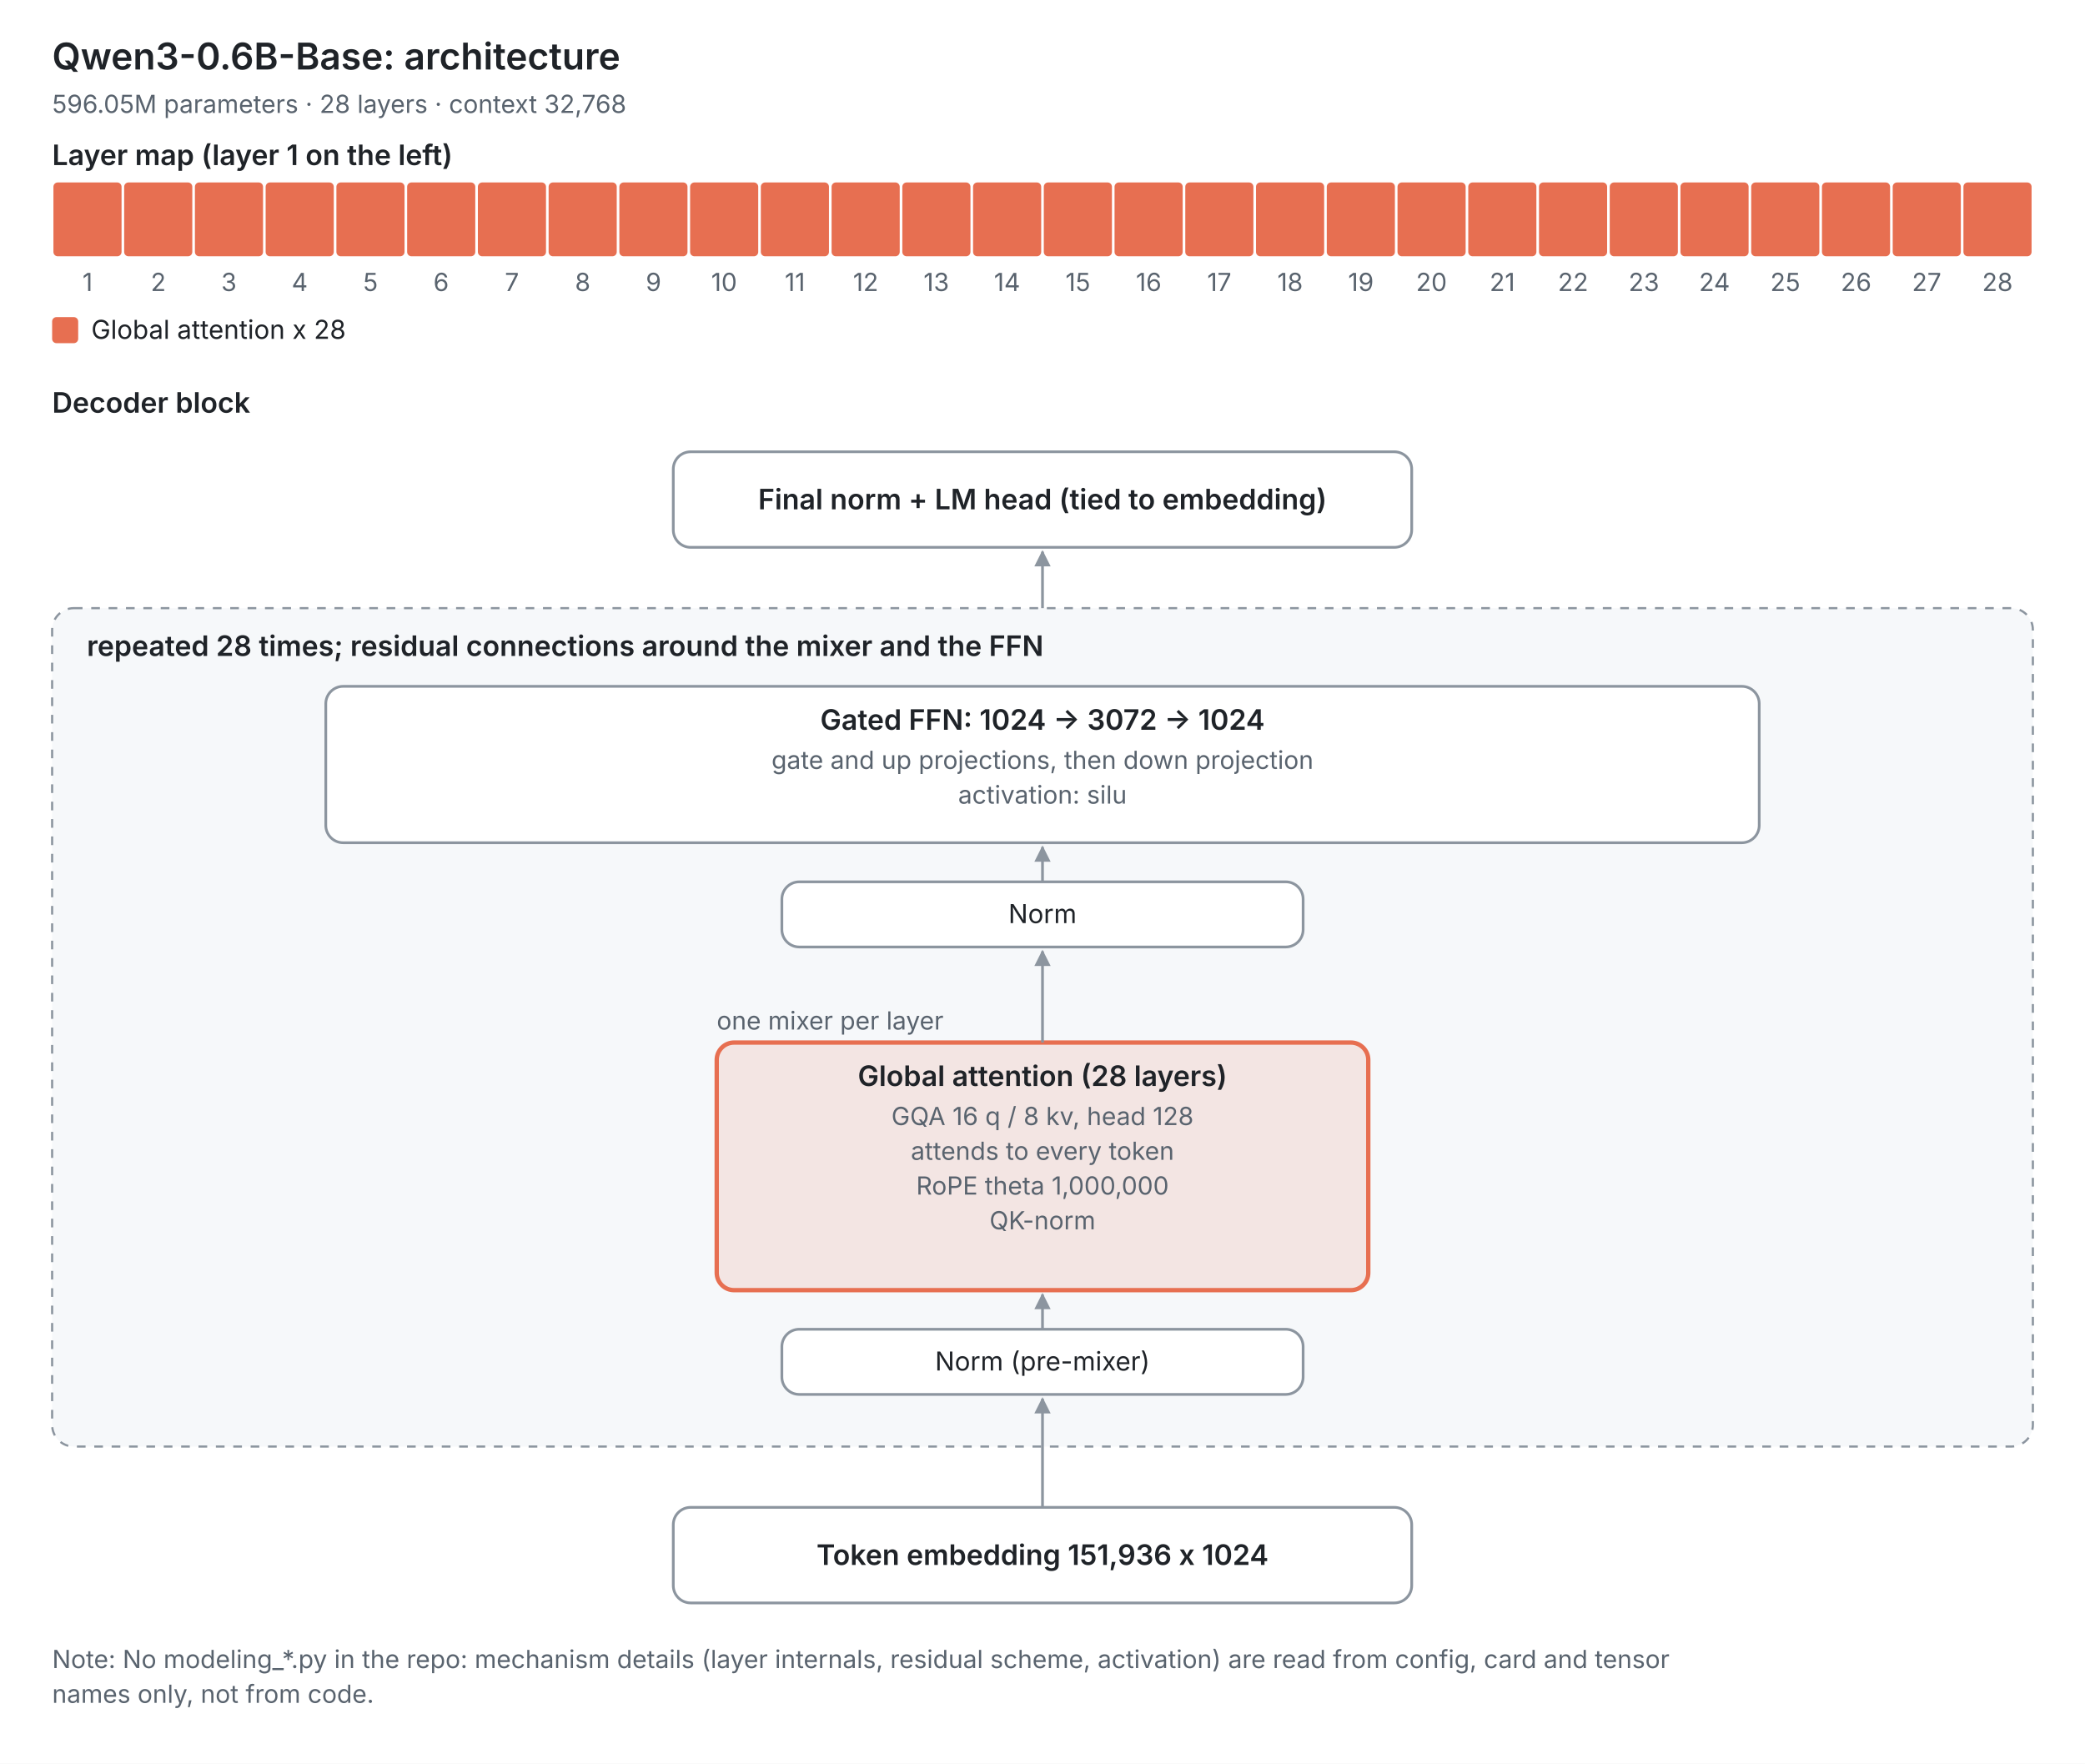
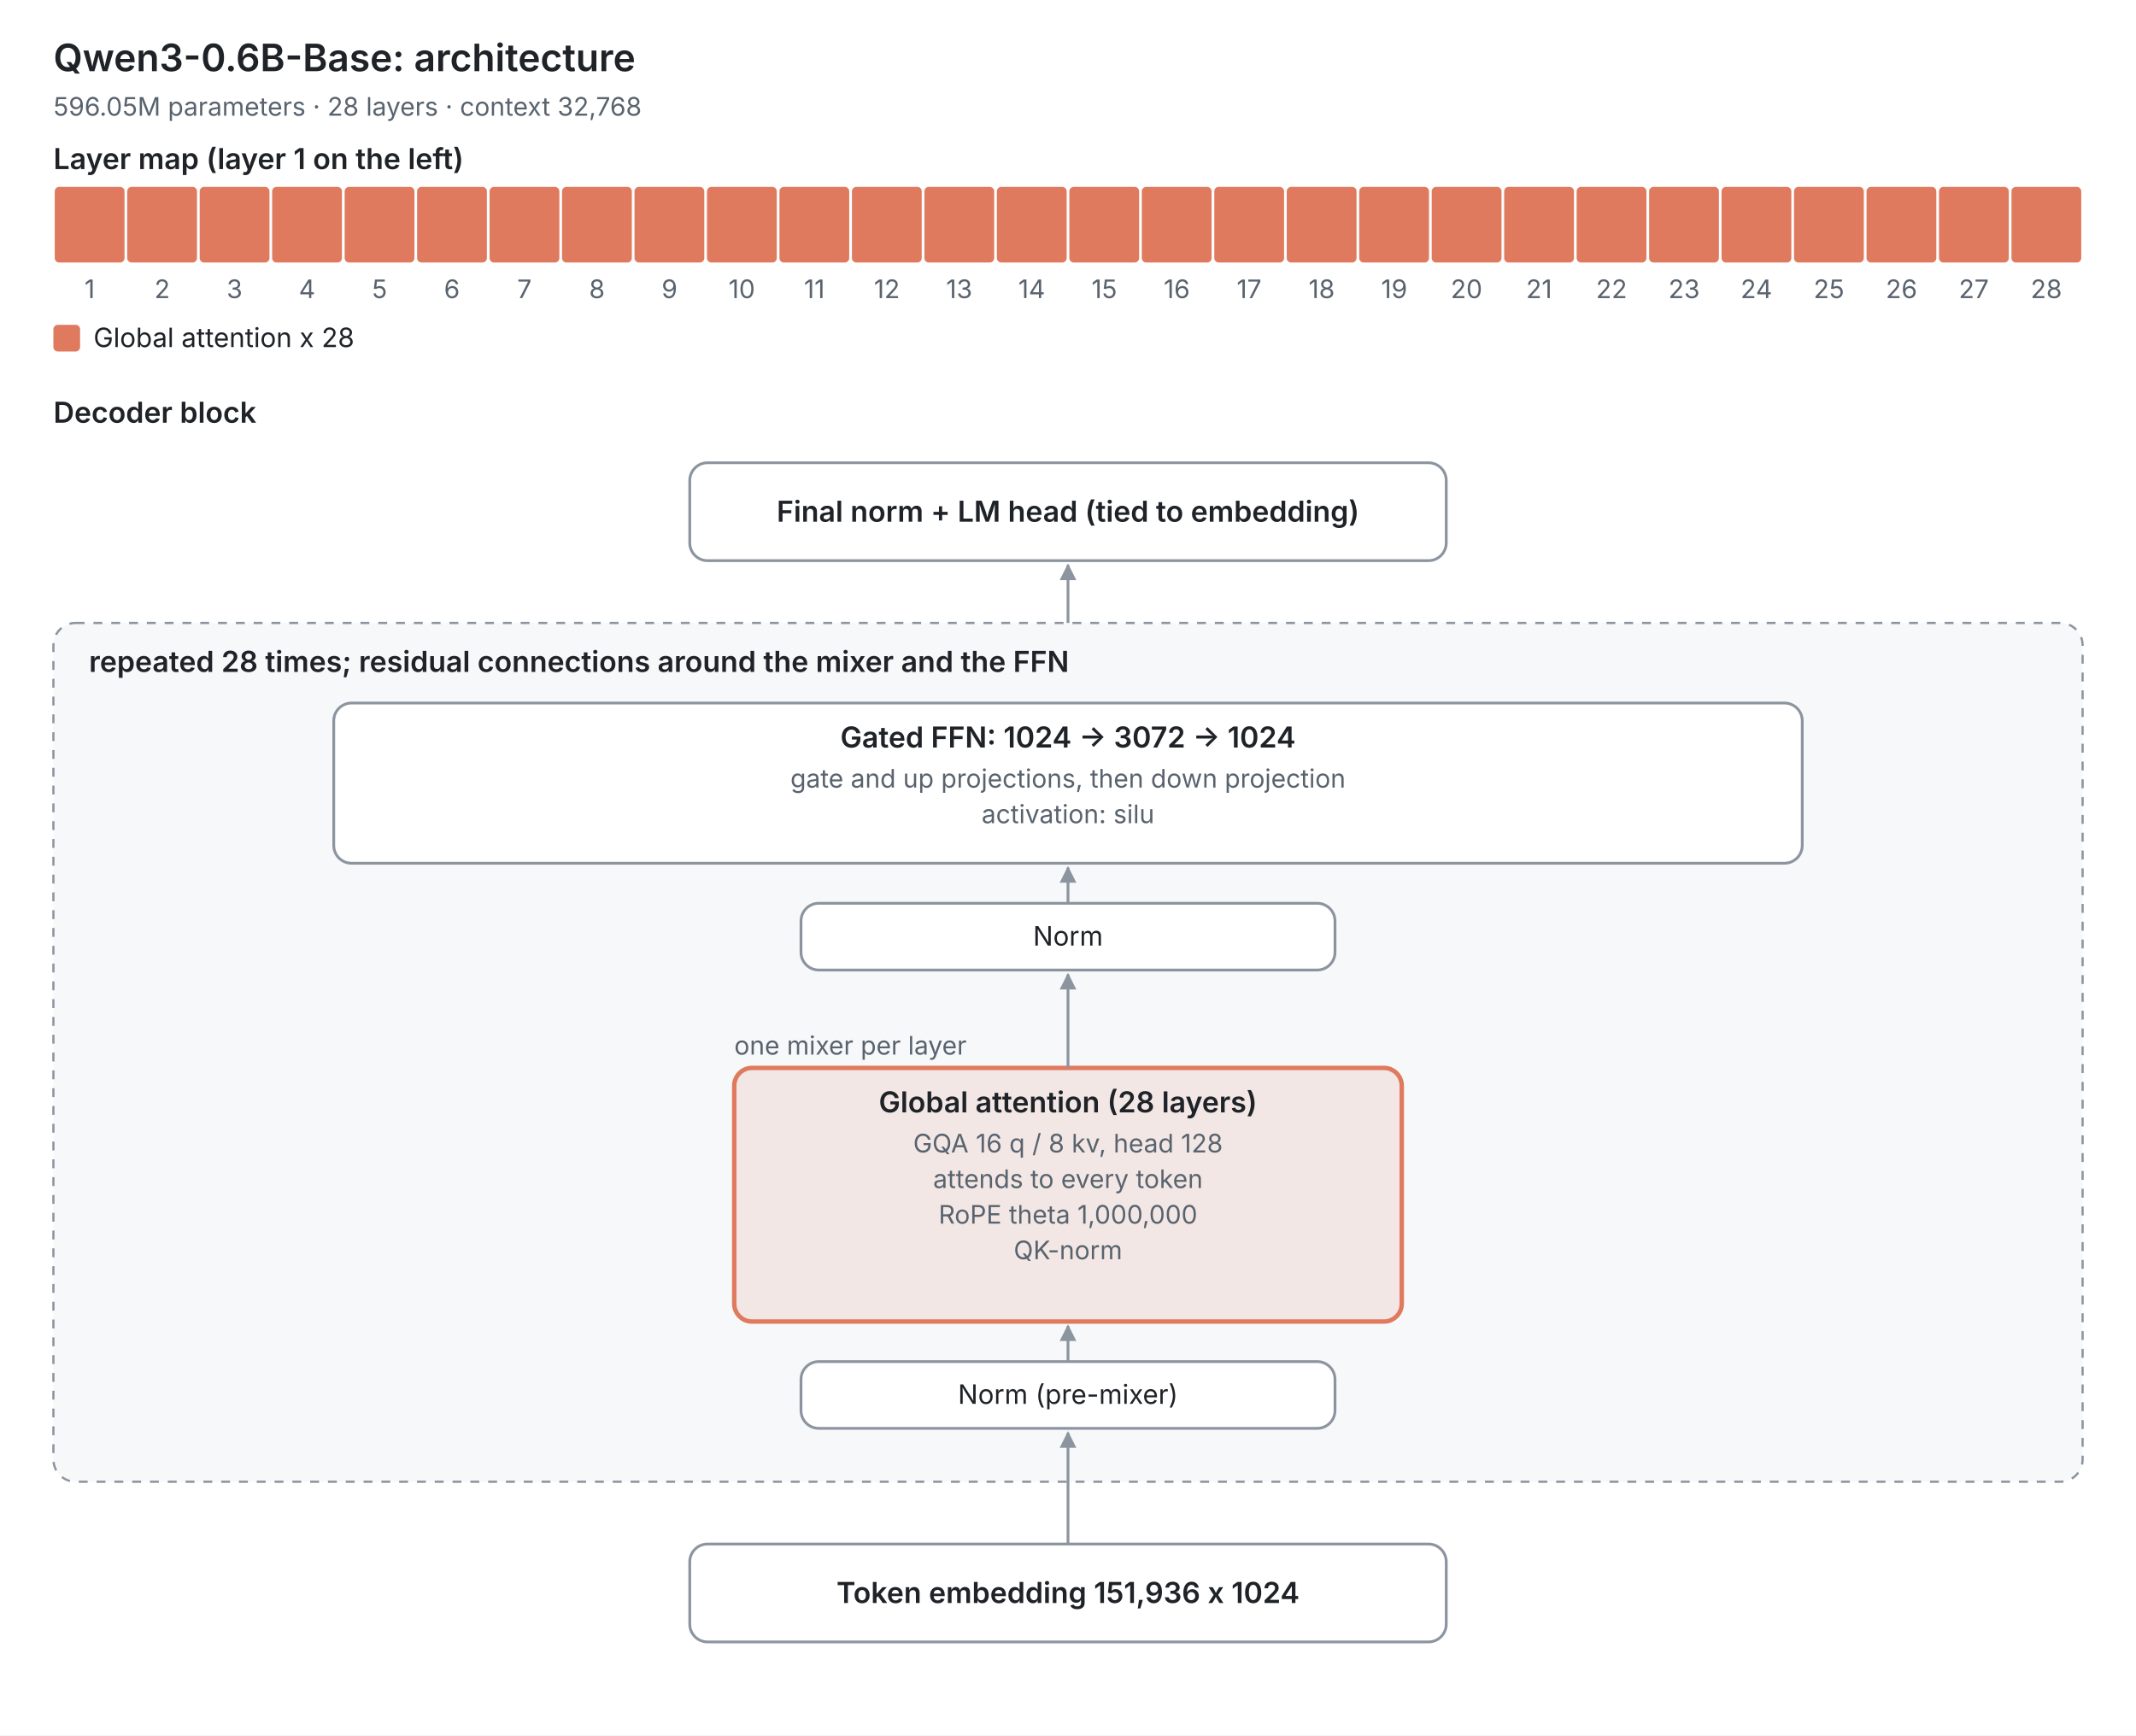
- <svg xmlns="http://www.w3.org/2000/svg" viewBox="0 0 960 812" role="img" aria-label="Qwen3-0.6B-Base architecture">
+ <svg xmlns="http://www.w3.org/2000/svg" viewBox="0 0 960 780" role="img" aria-label="Qwen3-0.6B-Base architecture">
  <style>
.t{font:600 17px system-ui,-apple-system,Segoe UI,sans-serif;fill:#1f2328}
.h{font:600 13px system-ui,-apple-system,Segoe UI,sans-serif;fill:#1f2328}
.b{font:12px system-ui,-apple-system,Segoe UI,sans-serif;fill:#1f2328}
.q{font:11.5px system-ui,-apple-system,Segoe UI,sans-serif;fill:#59636e}
.edge{stroke:#8c959f;stroke-width:1.25;fill:none}
.box{fill:#ffffff;stroke:#8c959f;stroke-width:1.25}
.cont{fill:#f6f8fa;stroke:#8c959f;stroke-width:1;stroke-dasharray:4 4}
- .k-kda{fill:#2a9d8f}.k-dsa{fill:#e76f51}.k-mla{fill:#f4a261}.k-conv{fill:#5b7fbf}.k-swa{fill:#8ab17d}.k-full{fill:#e76f51}
- .mix.k-kda{fill:#2a9d8f22;stroke:#2a9d8f}.mix.k-dsa{fill:#e76f5122;stroke:#e76f51}.mix.k-mla{fill:#f4a26122;stroke:#f4a261}
- .mix.k-conv{fill:#5b7fbf22;stroke:#5b7fbf}.mix.k-swa{fill:#8ab17d22;stroke:#8ab17d}.mix.k-full{fill:#e76f5122;stroke:#e76f51}
.mix{stroke-width:2}
- .k-mamba{fill:#a17bbb}.k-mlp{fill:#c69b50}
- .mix.k-mamba{fill:#a17bbb22;stroke:#a17bbb}.mix.k-mlp{fill:#c69b5022;stroke:#c69b50}
- </style>
+ .k-kda{fill:#2a9d8f}.mix.k-kda{fill:#2a9d8f22;stroke:#2a9d8f}
+ .k-dsa{fill:#b5487a}.mix.k-dsa{fill:#b5487a22;stroke:#b5487a}
+ .k-mla{fill:#f2a65a}.mix.k-mla{fill:#f2a65a22;stroke:#f2a65a}
+ .k-conv{fill:#6a994e}.mix.k-conv{fill:#6a994e22;stroke:#6a994e}
+ .k-swa{fill:#4f7cc3}.mix.k-swa{fill:#4f7cc322;stroke:#4f7cc3}
+ .k-full{fill:#e07a5f}.mix.k-full{fill:#e07a5f22;stroke:#e07a5f}
+ .k-mamba{fill:#8e6cc4}.mix.k-mamba{fill:#8e6cc422;stroke:#8e6cc4}
+ .k-mlp{fill:#a3a9b1}.mix.k-mlp{fill:#a3a9b122;stroke:#a3a9b1}</style>
  <defs>
    <marker id="ar" viewBox="0 0 10 10" refX="9" refY="5" markerWidth="6" markerHeight="6" orient="auto-start-reverse">
      <path d="M0 0L10 5L0 10z" fill="#8c959f" />
    </marker>
  </defs>
-   <rect width="960" height="812" fill="#ffffff" />
+   <rect width="960" height="780" fill="#ffffff" />
  <text x="24.0" y="32.0" class="t" text-anchor="start">Qwen3-0.6B-Base: architecture</text>
  <text x="24.0" y="52.0" class="q" text-anchor="start">596.05M parameters · 28 layers · context 32,768</text>
  <text x="24.0" y="76.0" class="h" text-anchor="start">Layer map (layer 1 on the left)</text>
  <rect x="24.60" y="84" width="31.37" height="34" rx="2" class="k-full" />
  <rect x="57.17" y="84" width="31.37" height="34" rx="2" class="k-full" />
  <rect x="89.74" y="84" width="31.37" height="34" rx="2" class="k-full" />
  <rect x="122.31" y="84" width="31.37" height="34" rx="2" class="k-full" />
  <rect x="154.89" y="84" width="31.37" height="34" rx="2" class="k-full" />
  <rect x="187.46" y="84" width="31.37" height="34" rx="2" class="k-full" />
  <rect x="220.03" y="84" width="31.37" height="34" rx="2" class="k-full" />
  <rect x="252.60" y="84" width="31.37" height="34" rx="2" class="k-full" />
  <rect x="285.17" y="84" width="31.37" height="34" rx="2" class="k-full" />
  <rect x="317.74" y="84" width="31.37" height="34" rx="2" class="k-full" />
  <rect x="350.31" y="84" width="31.37" height="34" rx="2" class="k-full" />
  <rect x="382.89" y="84" width="31.37" height="34" rx="2" class="k-full" />
  <rect x="415.46" y="84" width="31.37" height="34" rx="2" class="k-full" />
  <rect x="448.03" y="84" width="31.37" height="34" rx="2" class="k-full" />
  <rect x="480.60" y="84" width="31.37" height="34" rx="2" class="k-full" />
  <rect x="513.17" y="84" width="31.37" height="34" rx="2" class="k-full" />
  <rect x="545.74" y="84" width="31.37" height="34" rx="2" class="k-full" />
  <rect x="578.31" y="84" width="31.37" height="34" rx="2" class="k-full" />
  <rect x="610.89" y="84" width="31.37" height="34" rx="2" class="k-full" />
  <rect x="643.46" y="84" width="31.37" height="34" rx="2" class="k-full" />
  <rect x="676.03" y="84" width="31.37" height="34" rx="2" class="k-full" />
  <rect x="708.60" y="84" width="31.37" height="34" rx="2" class="k-full" />
  <rect x="741.17" y="84" width="31.37" height="34" rx="2" class="k-full" />
  <rect x="773.74" y="84" width="31.37" height="34" rx="2" class="k-full" />
  <rect x="806.31" y="84" width="31.37" height="34" rx="2" class="k-full" />
  <rect x="838.89" y="84" width="31.37" height="34" rx="2" class="k-full" />
  <rect x="871.46" y="84" width="31.37" height="34" rx="2" class="k-full" />
  <rect x="904.03" y="84" width="31.37" height="34" rx="2" class="k-full" />
  <text x="40.3" y="134.0" class="q" text-anchor="middle">1</text>
  <text x="72.9" y="134.0" class="q" text-anchor="middle">2</text>
  <text x="105.4" y="134.0" class="q" text-anchor="middle">3</text>
  <text x="138.0" y="134.0" class="q" text-anchor="middle">4</text>
  <text x="170.6" y="134.0" class="q" text-anchor="middle">5</text>
  <text x="203.1" y="134.0" class="q" text-anchor="middle">6</text>
  <text x="235.7" y="134.0" class="q" text-anchor="middle">7</text>
  <text x="268.3" y="134.0" class="q" text-anchor="middle">8</text>
  <text x="300.9" y="134.0" class="q" text-anchor="middle">9</text>
  <text x="333.4" y="134.0" class="q" text-anchor="middle">10</text>
  <text x="366.0" y="134.0" class="q" text-anchor="middle">11</text>
  <text x="398.6" y="134.0" class="q" text-anchor="middle">12</text>
  <text x="431.1" y="134.0" class="q" text-anchor="middle">13</text>
  <text x="463.7" y="134.0" class="q" text-anchor="middle">14</text>
  <text x="496.3" y="134.0" class="q" text-anchor="middle">15</text>
  <text x="528.9" y="134.0" class="q" text-anchor="middle">16</text>
  <text x="561.4" y="134.0" class="q" text-anchor="middle">17</text>
  <text x="594.0" y="134.0" class="q" text-anchor="middle">18</text>
  <text x="626.6" y="134.0" class="q" text-anchor="middle">19</text>
  <text x="659.1" y="134.0" class="q" text-anchor="middle">20</text>
  <text x="691.7" y="134.0" class="q" text-anchor="middle">21</text>
  <text x="724.3" y="134.0" class="q" text-anchor="middle">22</text>
  <text x="756.9" y="134.0" class="q" text-anchor="middle">23</text>
  <text x="789.4" y="134.0" class="q" text-anchor="middle">24</text>
  <text x="822.0" y="134.0" class="q" text-anchor="middle">25</text>
  <text x="854.6" y="134.0" class="q" text-anchor="middle">26</text>
  <text x="887.1" y="134.0" class="q" text-anchor="middle">27</text>
  <text x="919.7" y="134.0" class="q" text-anchor="middle">28</text>
  <rect x="24" y="146" width="12" height="12" rx="2" class="k-full" />
  <text x="42.0" y="156.0" class="b" text-anchor="start">Global attention x 28</text>
  <text x="24.0" y="190.0" class="h" text-anchor="start">Decoder block</text>
  <rect x="310.0" y="208.0" width="340.0" height="44.0" rx="8" class="box" />
  <text x="480.0" y="234.5" class="h" text-anchor="middle">Final norm + LM head (tied to embedding)</text>
  <rect x="24" y="280" width="912" height="386" rx="10" class="cont" />
  <text x="40.0" y="302.0" class="h" text-anchor="start">repeated 28 times; residual connections around the mixer and the FFN</text>
  <rect x="150.0" y="316.0" width="660.0" height="72.0" rx="8" class="box" />
  <text x="480.0" y="336.0" class="h" text-anchor="middle">Gated FFN: 1024 -&gt; 3072 -&gt; 1024</text>
  <text x="480.0" y="354.0" class="q" text-anchor="middle">gate and up projections, then down projection</text>
  <text x="480.0" y="370.0" class="q" text-anchor="middle">activation: silu</text>
  <rect x="360.0" y="406.0" width="240.0" height="30.0" rx="8" class="box" />
  <text x="480.0" y="425.0" class="b" text-anchor="middle">Norm</text>
  <rect x="330.0" y="480.0" width="300.0" height="114.0" rx="8" class="mix k-full" />
  <text x="480.0" y="500.0" class="h" text-anchor="middle">Global attention (28 layers)</text>
  <text x="480.0" y="518.0" class="q" text-anchor="middle">GQA 16 q / 8 kv, head 128</text>
  <text x="480.0" y="534.0" class="q" text-anchor="middle">attends to every token</text>
  <text x="480.0" y="550.0" class="q" text-anchor="middle">RoPE theta 1,000,000</text>
  <text x="480.0" y="566.0" class="q" text-anchor="middle">QK-norm</text>
  <text x="330.0" y="474.0" class="q" text-anchor="start">one mixer per layer</text>
  <rect x="360.0" y="612.0" width="240.0" height="30.0" rx="8" class="box" />
  <text x="480.0" y="631.0" class="b" text-anchor="middle">Norm (pre-mixer)</text>
  <path d="M480.0 406V390" class="edge" marker-end="url(#ar)" />
  <path d="M480.0 480V438" class="edge" marker-end="url(#ar)" />
  <path d="M480.0 612V596" class="edge" marker-end="url(#ar)" />
  <path d="M480.0 280V254" class="edge" marker-end="url(#ar)" />
  <path d="M480.0 694V644" class="edge" marker-end="url(#ar)" />
  <rect x="310.0" y="694.0" width="340.0" height="44.0" rx="8" class="box" />
  <text x="480.0" y="720.5" class="h" text-anchor="middle">Token embedding 151,936 x 1024</text>
-   <text x="24.0" y="768.0" class="q" text-anchor="start">Note: No modeling_*.py in the repo: mechanism details (layer internals, residual scheme, activation) are read from config, card and tensor </text>
-   <text x="24.0" y="784.0" class="q" text-anchor="start">names only, not from code. </text>
</svg>
